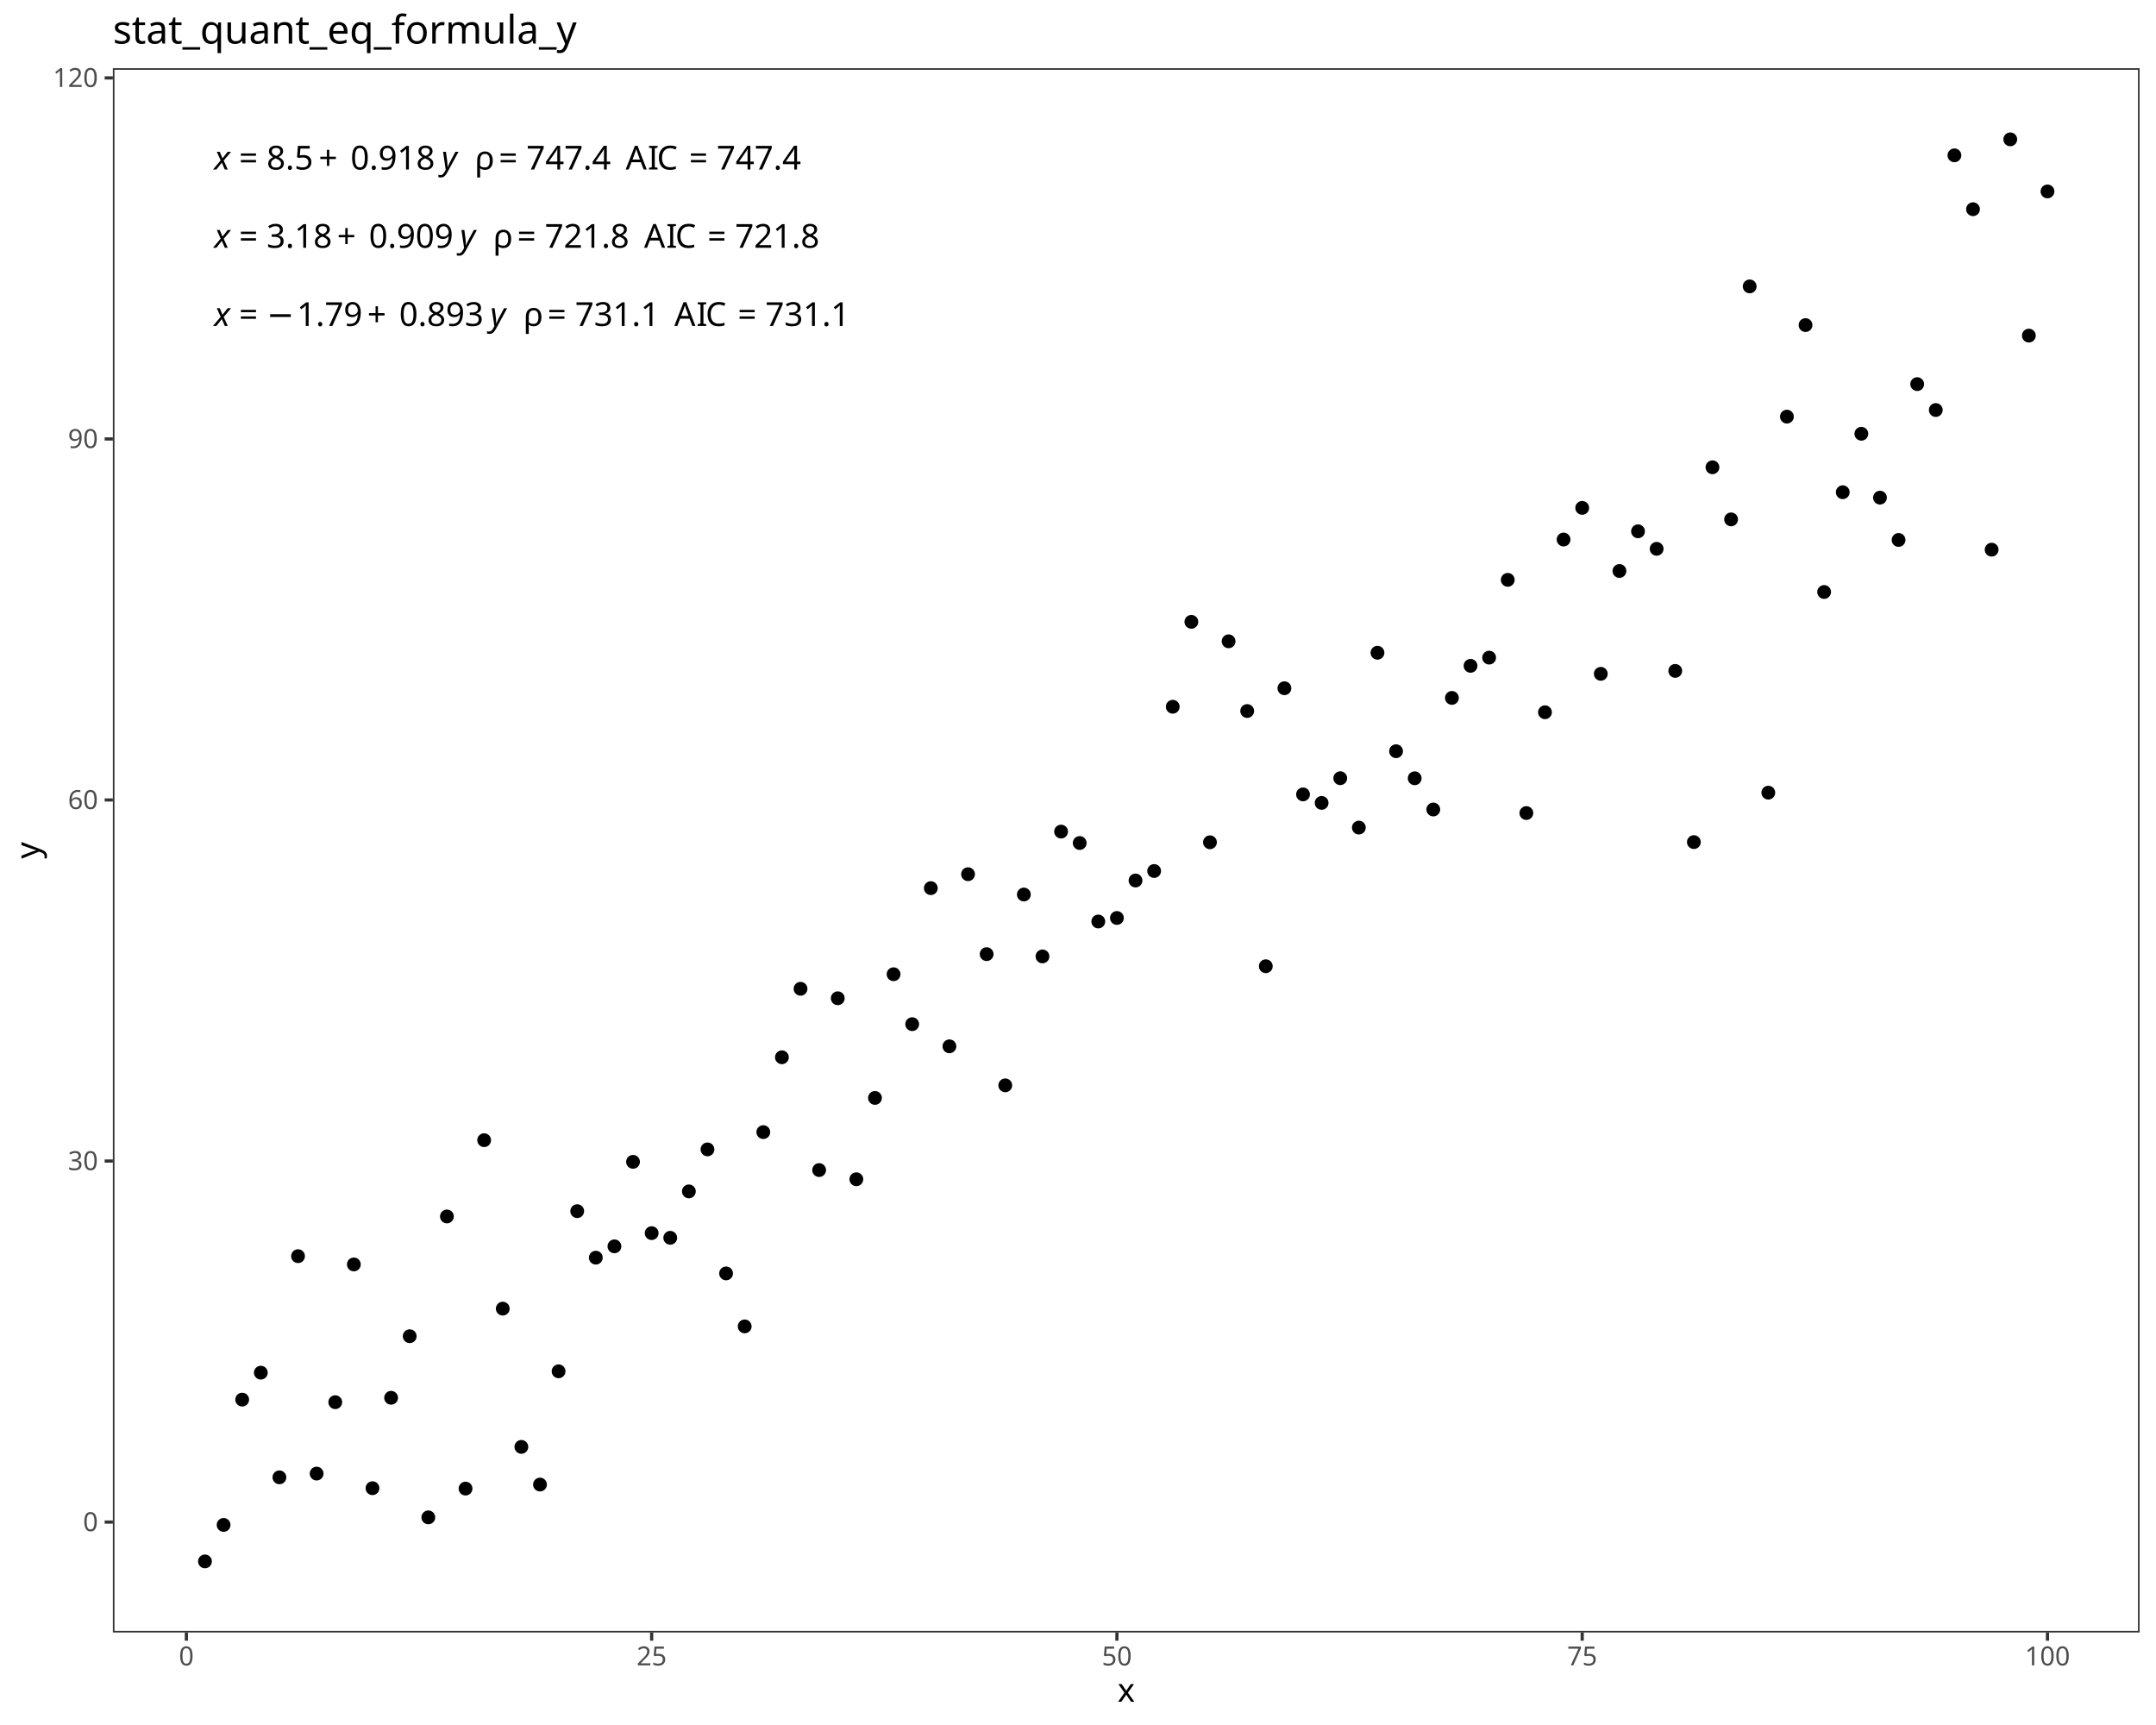
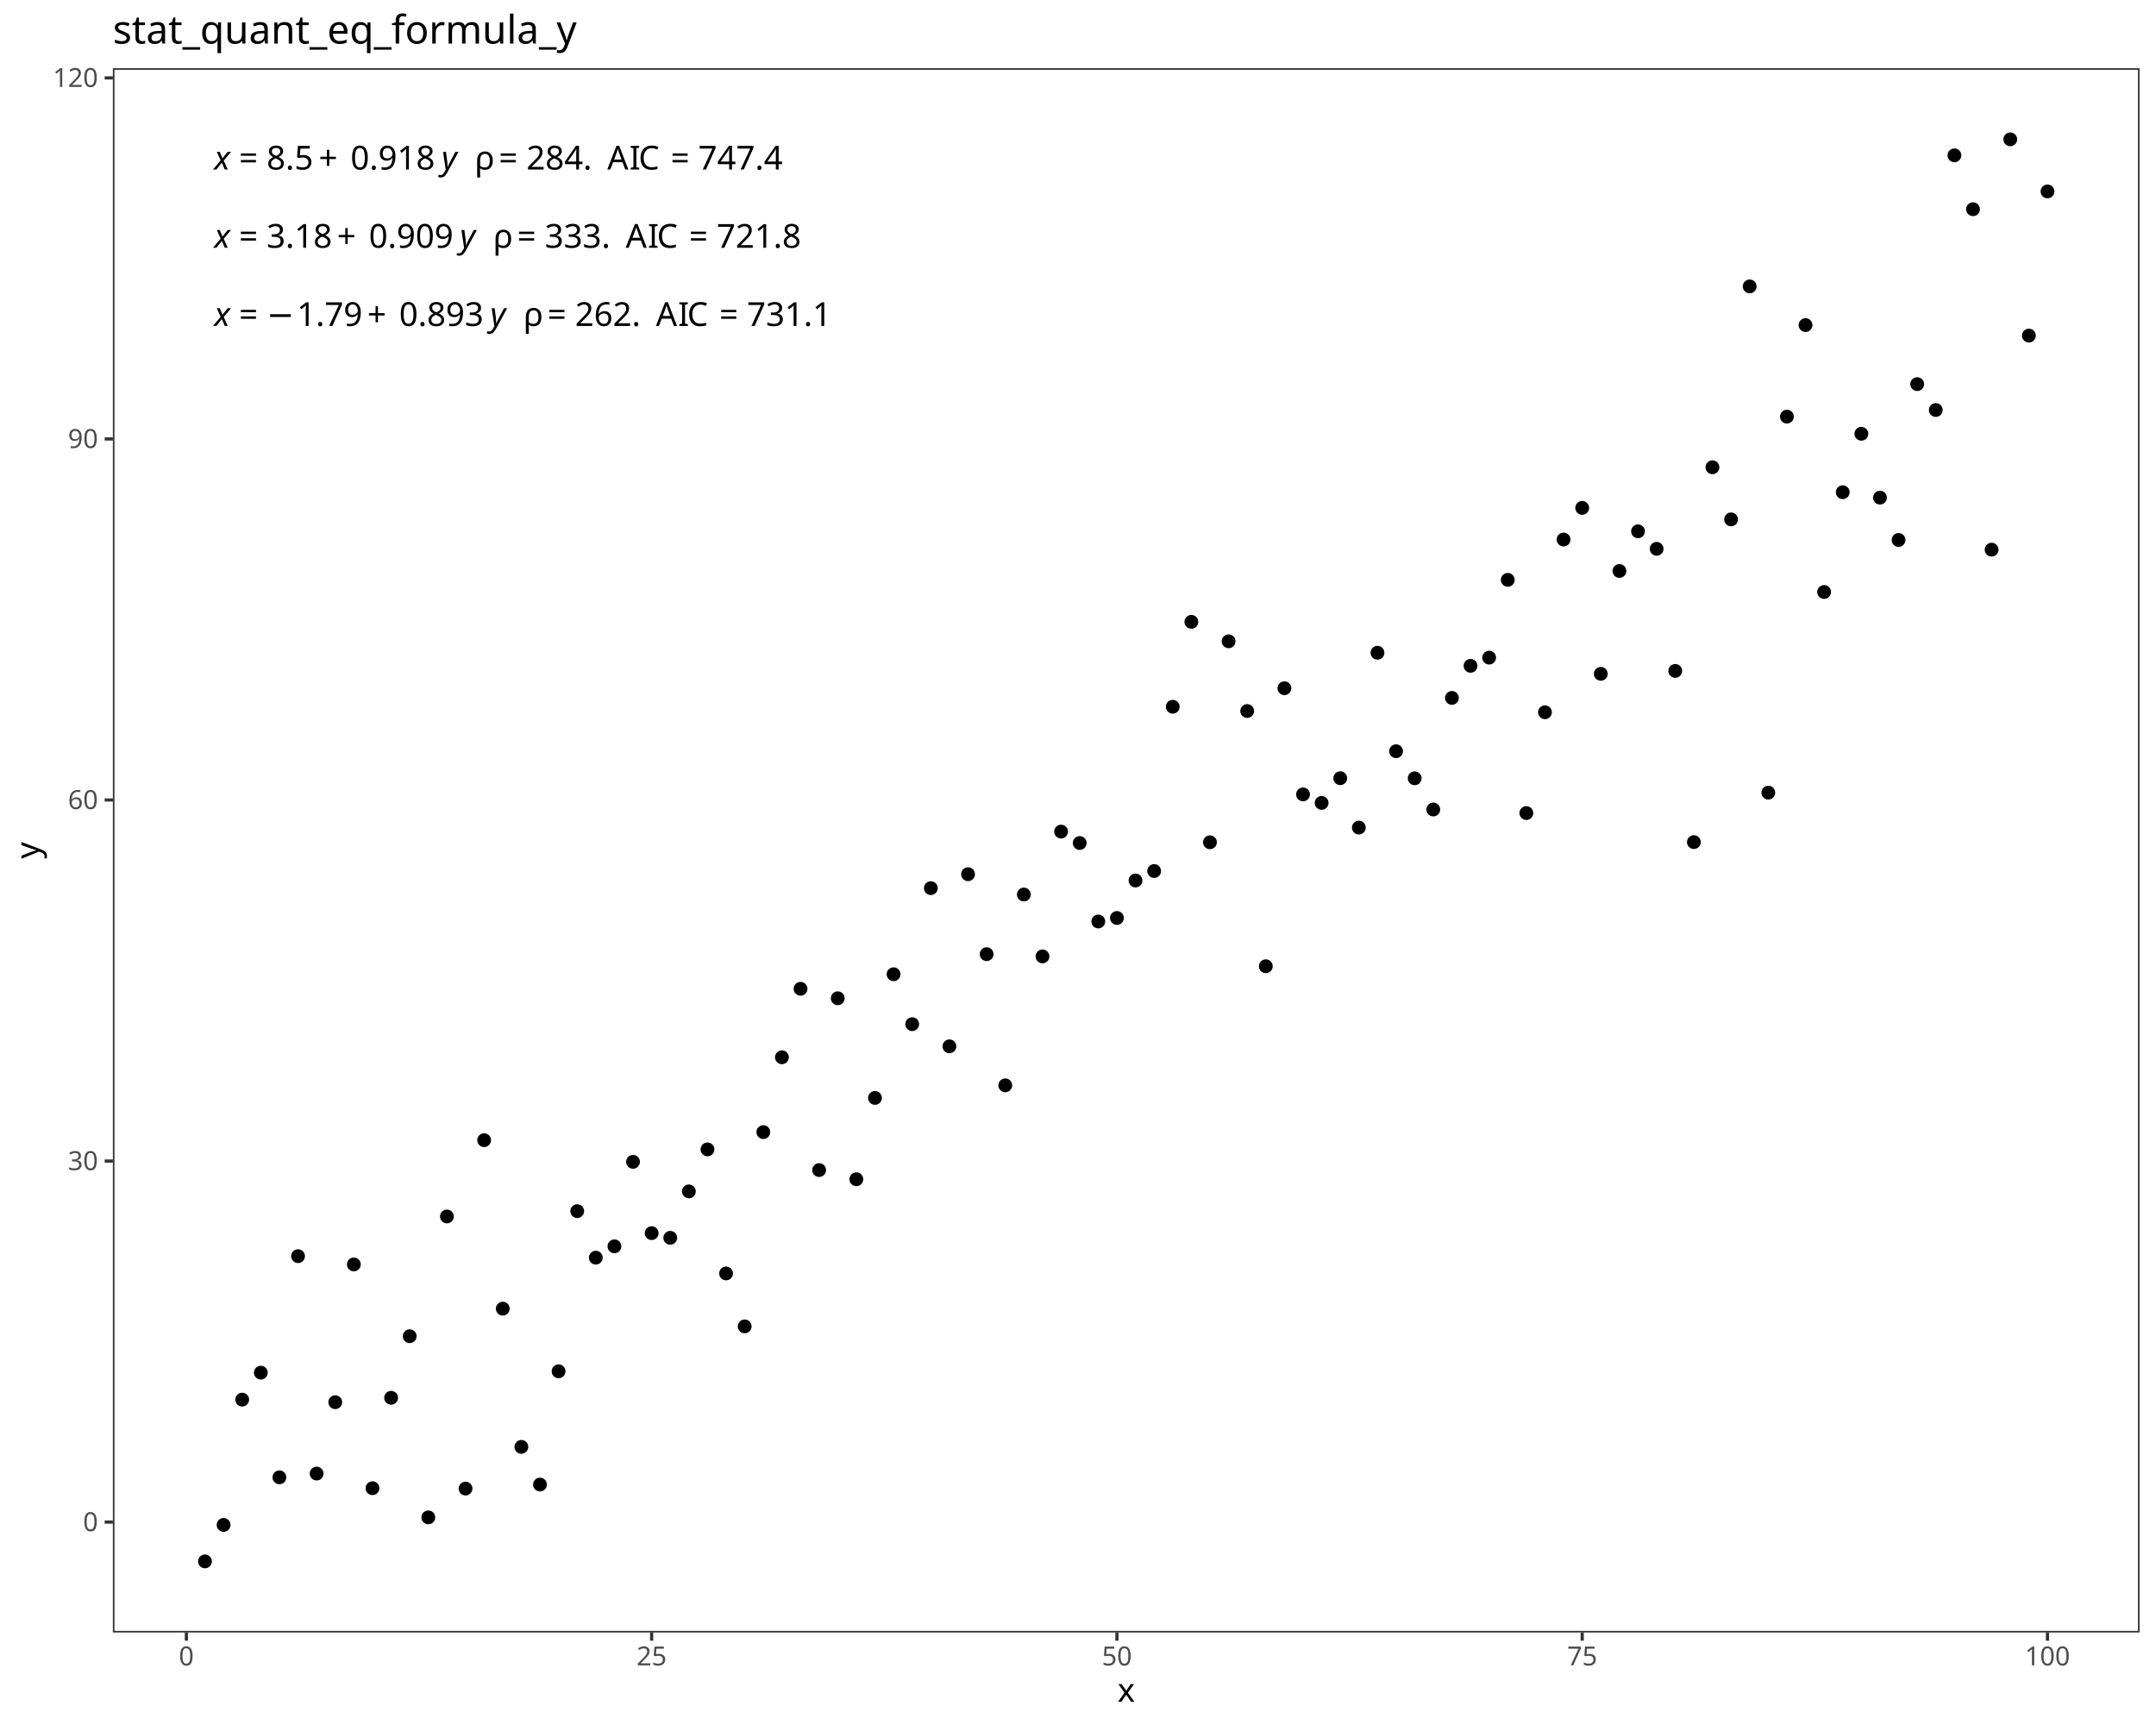
<svg xmlns="http://www.w3.org/2000/svg" class="svglite" data-engine-version="2.0" width="720.00pt" height="576.00pt" viewBox="0 0 720.00 576.00">
  <defs>
    <style type="text/css">
    .svglite line, .svglite polyline, .svglite polygon, .svglite path, .svglite rect, .svglite circle {
      fill: none;
      stroke: #000000;
      stroke-linecap: round;
      stroke-linejoin: round;
      stroke-miterlimit: 10.00;
    }
  </style>
  </defs>
  <rect width="100%" height="100%" style="stroke: none; fill: #FFFFFF;" />
  <defs>
    <clipPath id="cpMC4wMHw3MjAuMDB8MC4wMHw1NzYuMDA=">
      <rect x="0.00" y="0.00" width="720.00" height="576.00" />
    </clipPath>
  </defs>
  <g clip-path="url(#cpMC4wMHw3MjAuMDB8MC4wMHw1NzYuMDA=)">
    <rect x="0.00" y="0.00" width="720.00" height="576.00" style="stroke-width: 1.07; stroke: #FFFFFF; fill: #FFFFFF;" />
  </g>
  <defs>
    <clipPath id="cpMzcuNjl8NzE0LjUyfDIyLjc4fDU0NS4xMQ==">
      <rect x="37.69" y="22.78" width="676.83" height="522.33" />
    </clipPath>
  </defs>
  <g clip-path="url(#cpMzcuNjl8NzE0LjUyfDIyLjc4fDU0NS4xMQ==)">
    <rect x="37.69" y="22.78" width="676.83" height="522.33" style="stroke-width: 1.07; stroke: none; fill: #FFFFFF;" />
    <circle cx="68.45" cy="521.37" r="1.95" style="stroke-width: 0.71; fill: #000000;" />
    <circle cx="74.67" cy="509.19" r="1.95" style="stroke-width: 0.71; fill: #000000;" />
    <circle cx="80.88" cy="467.35" r="1.95" style="stroke-width: 0.71; fill: #000000;" />
    <circle cx="87.10" cy="458.35" r="1.95" style="stroke-width: 0.71; fill: #000000;" />
    <circle cx="93.31" cy="493.30" r="1.95" style="stroke-width: 0.71; fill: #000000;" />
    <circle cx="99.53" cy="419.45" r="1.95" style="stroke-width: 0.71; fill: #000000;" />
    <circle cx="105.74" cy="492.05" r="1.95" style="stroke-width: 0.71; fill: #000000;" />
    <circle cx="111.96" cy="468.21" r="1.95" style="stroke-width: 0.71; fill: #000000;" />
    <circle cx="118.17" cy="422.21" r="1.95" style="stroke-width: 0.71; fill: #000000;" />
    <circle cx="124.39" cy="496.93" r="1.95" style="stroke-width: 0.71; fill: #000000;" />
    <circle cx="130.61" cy="466.74" r="1.95" style="stroke-width: 0.71; fill: #000000;" />
    <circle cx="136.82" cy="446.18" r="1.95" style="stroke-width: 0.71; fill: #000000;" />
    <circle cx="143.04" cy="506.67" r="1.95" style="stroke-width: 0.71; fill: #000000;" />
    <circle cx="149.25" cy="406.19" r="1.95" style="stroke-width: 0.71; fill: #000000;" />
    <circle cx="155.47" cy="497.06" r="1.95" style="stroke-width: 0.71; fill: #000000;" />
    <circle cx="161.68" cy="380.72" r="1.95" style="stroke-width: 0.71; fill: #000000;" />
    <circle cx="167.90" cy="436.97" r="1.95" style="stroke-width: 0.71; fill: #000000;" />
    <circle cx="174.11" cy="483.13" r="1.95" style="stroke-width: 0.71; fill: #000000;" />
    <circle cx="180.33" cy="495.71" r="1.95" style="stroke-width: 0.71; fill: #000000;" />
    <circle cx="186.54" cy="457.90" r="1.95" style="stroke-width: 0.71; fill: #000000;" />
    <circle cx="192.76" cy="404.42" r="1.95" style="stroke-width: 0.71; fill: #000000;" />
    <circle cx="198.97" cy="419.95" r="1.95" style="stroke-width: 0.71; fill: #000000;" />
    <circle cx="205.19" cy="416.17" r="1.95" style="stroke-width: 0.71; fill: #000000;" />
    <circle cx="211.40" cy="387.95" r="1.95" style="stroke-width: 0.71; fill: #000000;" />
    <circle cx="217.62" cy="411.76" r="1.95" style="stroke-width: 0.71; fill: #000000;" />
    <circle cx="223.83" cy="413.32" r="1.95" style="stroke-width: 0.71; fill: #000000;" />
    <circle cx="230.05" cy="397.82" r="1.95" style="stroke-width: 0.71; fill: #000000;" />
    <circle cx="236.26" cy="383.80" r="1.95" style="stroke-width: 0.71; fill: #000000;" />
    <circle cx="242.48" cy="425.21" r="1.95" style="stroke-width: 0.71; fill: #000000;" />
    <circle cx="248.69" cy="442.90" r="1.95" style="stroke-width: 0.71; fill: #000000;" />
    <circle cx="254.91" cy="378.03" r="1.95" style="stroke-width: 0.71; fill: #000000;" />
    <circle cx="261.12" cy="353.04" r="1.95" style="stroke-width: 0.71; fill: #000000;" />
    <circle cx="267.34" cy="330.17" r="1.95" style="stroke-width: 0.71; fill: #000000;" />
    <circle cx="273.55" cy="390.70" r="1.95" style="stroke-width: 0.71; fill: #000000;" />
    <circle cx="279.77" cy="333.33" r="1.95" style="stroke-width: 0.71; fill: #000000;" />
    <circle cx="285.98" cy="393.77" r="1.95" style="stroke-width: 0.71; fill: #000000;" />
    <circle cx="292.20" cy="366.61" r="1.95" style="stroke-width: 0.71; fill: #000000;" />
    <circle cx="298.41" cy="325.31" r="1.95" style="stroke-width: 0.71; fill: #000000;" />
    <circle cx="304.63" cy="341.98" r="1.95" style="stroke-width: 0.71; fill: #000000;" />
    <circle cx="310.85" cy="296.56" r="1.95" style="stroke-width: 0.71; fill: #000000;" />
    <circle cx="317.06" cy="349.38" r="1.95" style="stroke-width: 0.71; fill: #000000;" />
    <circle cx="323.28" cy="291.91" r="1.95" style="stroke-width: 0.71; fill: #000000;" />
    <circle cx="329.49" cy="318.60" r="1.95" style="stroke-width: 0.71; fill: #000000;" />
    <circle cx="335.71" cy="362.41" r="1.95" style="stroke-width: 0.71; fill: #000000;" />
    <circle cx="341.92" cy="298.69" r="1.95" style="stroke-width: 0.71; fill: #000000;" />
    <circle cx="348.14" cy="319.36" r="1.95" style="stroke-width: 0.71; fill: #000000;" />
    <circle cx="354.35" cy="277.68" r="1.95" style="stroke-width: 0.71; fill: #000000;" />
    <circle cx="360.57" cy="281.49" r="1.95" style="stroke-width: 0.71; fill: #000000;" />
    <circle cx="366.78" cy="307.70" r="1.95" style="stroke-width: 0.71; fill: #000000;" />
    <circle cx="373.00" cy="306.52" r="1.95" style="stroke-width: 0.71; fill: #000000;" />
    <circle cx="379.21" cy="294.01" r="1.95" style="stroke-width: 0.71; fill: #000000;" />
    <circle cx="385.43" cy="290.84" r="1.95" style="stroke-width: 0.71; fill: #000000;" />
    <circle cx="391.64" cy="235.99" r="1.95" style="stroke-width: 0.71; fill: #000000;" />
    <circle cx="397.86" cy="207.64" r="1.95" style="stroke-width: 0.71; fill: #000000;" />
    <circle cx="404.07" cy="281.25" r="1.95" style="stroke-width: 0.71; fill: #000000;" />
    <circle cx="410.29" cy="214.14" r="1.95" style="stroke-width: 0.71; fill: #000000;" />
    <circle cx="416.50" cy="237.42" r="1.95" style="stroke-width: 0.71; fill: #000000;" />
    <circle cx="422.72" cy="322.64" r="1.95" style="stroke-width: 0.71; fill: #000000;" />
    <circle cx="428.93" cy="229.81" r="1.95" style="stroke-width: 0.71; fill: #000000;" />
    <circle cx="435.15" cy="265.26" r="1.95" style="stroke-width: 0.71; fill: #000000;" />
    <circle cx="441.36" cy="268.10" r="1.95" style="stroke-width: 0.71; fill: #000000;" />
    <circle cx="447.58" cy="259.85" r="1.95" style="stroke-width: 0.71; fill: #000000;" />
    <circle cx="453.79" cy="276.34" r="1.95" style="stroke-width: 0.71; fill: #000000;" />
    <circle cx="460.01" cy="217.96" r="1.95" style="stroke-width: 0.71; fill: #000000;" />
    <circle cx="466.22" cy="250.84" r="1.95" style="stroke-width: 0.71; fill: #000000;" />
    <circle cx="472.44" cy="259.88" r="1.95" style="stroke-width: 0.71; fill: #000000;" />
    <circle cx="478.65" cy="270.30" r="1.95" style="stroke-width: 0.71; fill: #000000;" />
    <circle cx="484.87" cy="233.04" r="1.95" style="stroke-width: 0.71; fill: #000000;" />
    <circle cx="491.09" cy="222.33" r="1.95" style="stroke-width: 0.71; fill: #000000;" />
    <circle cx="497.30" cy="219.59" r="1.95" style="stroke-width: 0.71; fill: #000000;" />
    <circle cx="503.52" cy="193.62" r="1.95" style="stroke-width: 0.71; fill: #000000;" />
    <circle cx="509.73" cy="271.49" r="1.95" style="stroke-width: 0.71; fill: #000000;" />
    <circle cx="515.95" cy="237.83" r="1.95" style="stroke-width: 0.71; fill: #000000;" />
    <circle cx="522.16" cy="180.16" r="1.95" style="stroke-width: 0.71; fill: #000000;" />
    <circle cx="528.38" cy="169.59" r="1.95" style="stroke-width: 0.71; fill: #000000;" />
    <circle cx="534.59" cy="225.00" r="1.95" style="stroke-width: 0.71; fill: #000000;" />
    <circle cx="540.81" cy="190.66" r="1.95" style="stroke-width: 0.71; fill: #000000;" />
    <circle cx="547.02" cy="177.41" r="1.95" style="stroke-width: 0.71; fill: #000000;" />
    <circle cx="553.24" cy="183.26" r="1.95" style="stroke-width: 0.71; fill: #000000;" />
    <circle cx="559.45" cy="224.02" r="1.95" style="stroke-width: 0.71; fill: #000000;" />
    <circle cx="565.67" cy="281.19" r="1.95" style="stroke-width: 0.71; fill: #000000;" />
    <circle cx="571.88" cy="156.03" r="1.95" style="stroke-width: 0.71; fill: #000000;" />
    <circle cx="578.10" cy="173.43" r="1.95" style="stroke-width: 0.71; fill: #000000;" />
    <circle cx="584.31" cy="95.63" r="1.95" style="stroke-width: 0.71; fill: #000000;" />
    <circle cx="590.53" cy="264.68" r="1.95" style="stroke-width: 0.71; fill: #000000;" />
    <circle cx="596.74" cy="139.12" r="1.95" style="stroke-width: 0.71; fill: #000000;" />
    <circle cx="602.96" cy="108.55" r="1.95" style="stroke-width: 0.71; fill: #000000;" />
    <circle cx="609.17" cy="197.67" r="1.95" style="stroke-width: 0.71; fill: #000000;" />
    <circle cx="615.39" cy="164.36" r="1.95" style="stroke-width: 0.71; fill: #000000;" />
    <circle cx="621.60" cy="144.84" r="1.95" style="stroke-width: 0.71; fill: #000000;" />
    <circle cx="627.82" cy="166.17" r="1.95" style="stroke-width: 0.71; fill: #000000;" />
    <circle cx="634.03" cy="180.30" r="1.95" style="stroke-width: 0.71; fill: #000000;" />
    <circle cx="640.25" cy="128.26" r="1.95" style="stroke-width: 0.71; fill: #000000;" />
    <circle cx="646.46" cy="136.91" r="1.95" style="stroke-width: 0.71; fill: #000000;" />
    <circle cx="652.68" cy="51.87" r="1.95" style="stroke-width: 0.71; fill: #000000;" />
    <circle cx="658.89" cy="69.86" r="1.95" style="stroke-width: 0.71; fill: #000000;" />
    <circle cx="665.11" cy="183.54" r="1.95" style="stroke-width: 0.71; fill: #000000;" />
    <circle cx="671.33" cy="46.53" r="1.95" style="stroke-width: 0.71; fill: #000000;" />
    <circle cx="677.54" cy="112.06" r="1.95" style="stroke-width: 0.71; fill: #000000;" />
    <circle cx="683.76" cy="63.92" r="1.95" style="stroke-width: 0.71; fill: #000000;" />
    <text x="71.53" y="108.84" style="font-size: 11.04px; font-style: italic; font-family: sans;" textLength="5.52px" lengthAdjust="spacingAndGlyphs">x</text>
    <text x="77.05" y="108.84" style="font-size: 11.04px; font-family: sans;" textLength="2.76px" lengthAdjust="spacingAndGlyphs"> </text>
    <text x="79.82" y="108.84" style="font-size: 11.04px; font-family: sans;" textLength="6.45px" lengthAdjust="spacingAndGlyphs">=</text>
    <text x="86.27" y="108.84" style="font-size: 11.04px; font-family: sans;" textLength="2.76px" lengthAdjust="spacingAndGlyphs"> </text>
    <text x="89.03" y="108.84" style="font-size: 11.04px; font-family: sans;" textLength="8.58px" lengthAdjust="spacingAndGlyphs">−</text>
    <text x="99.14" y="108.84" style="font-size: 11.04px; font-family: sans;" textLength="21.49px" lengthAdjust="spacingAndGlyphs">1.79</text>
    <text x="122.67" y="108.84" style="font-size: 11.04px; font-family: sans;" textLength="8.57px" lengthAdjust="spacingAndGlyphs">+</text>
    <text x="133.29" y="108.84" style="font-size: 11.04px; font-family: sans;" textLength="27.63px" lengthAdjust="spacingAndGlyphs">0.893</text>
    <text x="160.92" y="108.84" style="font-size: 11.04px; font-family: sans;" textLength="2.76px" lengthAdjust="spacingAndGlyphs"> </text>
    <text x="163.68" y="108.84" style="font-size: 11.04px; font-style: italic; font-family: sans;" textLength="5.52px" lengthAdjust="spacingAndGlyphs">y</text>
    <text x="169.20" y="108.84" style="font-size: 11.04px; font-family: sans;" textLength="2.76px" lengthAdjust="spacingAndGlyphs"> </text>
    <text x="171.97" y="108.84" style="font-size: 11.04px; font-family: sans;" textLength="2.76px" lengthAdjust="spacingAndGlyphs"> </text>
    <text x="174.73" y="108.84" style="font-size: 11.04px; font-family: sans;" textLength="5.33px" lengthAdjust="spacingAndGlyphs">ρ</text>
    <text x="180.06" y="108.84" style="font-size: 11.04px; font-family: sans;" textLength="2.76px" lengthAdjust="spacingAndGlyphs"> </text>
    <text x="182.82" y="108.84" style="font-size: 11.04px; font-family: sans;" textLength="6.45px" lengthAdjust="spacingAndGlyphs">=</text>
    <text x="189.27" y="108.84" style="font-size: 11.04px; font-family: sans;" textLength="2.76px" lengthAdjust="spacingAndGlyphs"> </text>
-     <text x="192.04" y="108.84" style="font-size: 11.04px; font-family: sans;" textLength="27.63px" lengthAdjust="spacingAndGlyphs">731.1</text>
-     <text x="219.66" y="108.84" style="font-size: 11.04px; font-family: sans;" textLength="2.76px" lengthAdjust="spacingAndGlyphs"> </text>
-     <text x="222.43" y="108.84" style="font-size: 11.04px; font-family: sans;" textLength="2.76px" lengthAdjust="spacingAndGlyphs"> </text>
-     <text x="225.19" y="108.84" style="font-size: 11.04px; font-family: sans;" textLength="7.37px" lengthAdjust="spacingAndGlyphs">A</text>
-     <text x="232.55" y="108.84" style="font-size: 11.04px; font-family: sans;" textLength="3.07px" lengthAdjust="spacingAndGlyphs">I</text>
-     <text x="235.62" y="108.84" style="font-size: 11.04px; font-family: sans;" textLength="7.98px" lengthAdjust="spacingAndGlyphs">C</text>
-     <text x="243.60" y="108.84" style="font-size: 11.04px; font-family: sans;" textLength="2.76px" lengthAdjust="spacingAndGlyphs"> </text>
-     <text x="246.36" y="108.84" style="font-size: 11.04px; font-family: sans;" textLength="6.45px" lengthAdjust="spacingAndGlyphs">=</text>
-     <text x="252.81" y="108.84" style="font-size: 11.04px; font-family: sans;" textLength="2.76px" lengthAdjust="spacingAndGlyphs"> </text>
-     <text x="255.57" y="108.84" style="font-size: 11.04px; font-family: sans;" textLength="27.63px" lengthAdjust="spacingAndGlyphs">731.1</text>
+     <text x="192.04" y="108.84" style="font-size: 11.04px; font-family: sans;" textLength="21.49px" lengthAdjust="spacingAndGlyphs">262.</text>
+     <text x="213.52" y="108.84" style="font-size: 11.04px; font-family: sans;" textLength="2.76px" lengthAdjust="spacingAndGlyphs"> </text>
+     <text x="216.29" y="108.84" style="font-size: 11.04px; font-family: sans;" textLength="2.76px" lengthAdjust="spacingAndGlyphs"> </text>
+     <text x="219.05" y="108.84" style="font-size: 11.04px; font-family: sans;" textLength="7.37px" lengthAdjust="spacingAndGlyphs">A</text>
+     <text x="226.41" y="108.84" style="font-size: 11.04px; font-family: sans;" textLength="3.07px" lengthAdjust="spacingAndGlyphs">I</text>
+     <text x="229.48" y="108.84" style="font-size: 11.04px; font-family: sans;" textLength="7.98px" lengthAdjust="spacingAndGlyphs">C</text>
+     <text x="237.45" y="108.84" style="font-size: 11.04px; font-family: sans;" textLength="2.76px" lengthAdjust="spacingAndGlyphs"> </text>
+     <text x="240.22" y="108.84" style="font-size: 11.04px; font-family: sans;" textLength="6.45px" lengthAdjust="spacingAndGlyphs">=</text>
+     <text x="246.67" y="108.84" style="font-size: 11.04px; font-family: sans;" textLength="2.76px" lengthAdjust="spacingAndGlyphs"> </text>
+     <text x="249.43" y="108.84" style="font-size: 11.04px; font-family: sans;" textLength="27.63px" lengthAdjust="spacingAndGlyphs">731.1</text>
    <text x="71.53" y="82.73" style="font-size: 11.04px; font-style: italic; font-family: sans;" textLength="5.52px" lengthAdjust="spacingAndGlyphs">x</text>
    <text x="77.05" y="82.73" style="font-size: 11.04px; font-family: sans;" textLength="2.76px" lengthAdjust="spacingAndGlyphs"> </text>
    <text x="79.82" y="82.73" style="font-size: 11.04px; font-family: sans;" textLength="6.45px" lengthAdjust="spacingAndGlyphs">=</text>
    <text x="86.27" y="82.73" style="font-size: 11.04px; font-family: sans;" textLength="2.76px" lengthAdjust="spacingAndGlyphs"> </text>
    <text x="89.03" y="82.73" style="font-size: 11.04px; font-family: sans;" textLength="21.49px" lengthAdjust="spacingAndGlyphs">3.18</text>
    <text x="112.56" y="82.73" style="font-size: 11.04px; font-family: sans;" textLength="8.57px" lengthAdjust="spacingAndGlyphs">+</text>
    <text x="123.18" y="82.73" style="font-size: 11.04px; font-family: sans;" textLength="27.63px" lengthAdjust="spacingAndGlyphs">0.909</text>
    <text x="150.81" y="82.73" style="font-size: 11.04px; font-family: sans;" textLength="2.76px" lengthAdjust="spacingAndGlyphs"> </text>
    <text x="153.57" y="82.73" style="font-size: 11.04px; font-style: italic; font-family: sans;" textLength="5.52px" lengthAdjust="spacingAndGlyphs">y</text>
    <text x="159.09" y="82.73" style="font-size: 11.04px; font-family: sans;" textLength="2.76px" lengthAdjust="spacingAndGlyphs"> </text>
    <text x="161.85" y="82.73" style="font-size: 11.04px; font-family: sans;" textLength="2.76px" lengthAdjust="spacingAndGlyphs"> </text>
    <text x="164.62" y="82.73" style="font-size: 11.04px; font-family: sans;" textLength="5.33px" lengthAdjust="spacingAndGlyphs">ρ</text>
    <text x="169.95" y="82.73" style="font-size: 11.04px; font-family: sans;" textLength="2.76px" lengthAdjust="spacingAndGlyphs"> </text>
    <text x="172.71" y="82.73" style="font-size: 11.04px; font-family: sans;" textLength="6.45px" lengthAdjust="spacingAndGlyphs">=</text>
    <text x="179.16" y="82.73" style="font-size: 11.04px; font-family: sans;" textLength="2.76px" lengthAdjust="spacingAndGlyphs"> </text>
-     <text x="181.92" y="82.73" style="font-size: 11.04px; font-family: sans;" textLength="27.63px" lengthAdjust="spacingAndGlyphs">721.8</text>
-     <text x="209.55" y="82.73" style="font-size: 11.04px; font-family: sans;" textLength="2.76px" lengthAdjust="spacingAndGlyphs"> </text>
-     <text x="212.31" y="82.73" style="font-size: 11.04px; font-family: sans;" textLength="2.76px" lengthAdjust="spacingAndGlyphs"> </text>
-     <text x="215.08" y="82.73" style="font-size: 11.04px; font-family: sans;" textLength="7.37px" lengthAdjust="spacingAndGlyphs">A</text>
-     <text x="222.44" y="82.73" style="font-size: 11.04px; font-family: sans;" textLength="3.07px" lengthAdjust="spacingAndGlyphs">I</text>
-     <text x="225.51" y="82.73" style="font-size: 11.04px; font-family: sans;" textLength="7.98px" lengthAdjust="spacingAndGlyphs">C</text>
-     <text x="233.48" y="82.73" style="font-size: 11.04px; font-family: sans;" textLength="2.76px" lengthAdjust="spacingAndGlyphs"> </text>
-     <text x="236.25" y="82.73" style="font-size: 11.04px; font-family: sans;" textLength="6.45px" lengthAdjust="spacingAndGlyphs">=</text>
-     <text x="242.70" y="82.73" style="font-size: 11.04px; font-family: sans;" textLength="2.76px" lengthAdjust="spacingAndGlyphs"> </text>
-     <text x="245.46" y="82.73" style="font-size: 11.04px; font-family: sans;" textLength="27.63px" lengthAdjust="spacingAndGlyphs">721.8</text>
+     <text x="181.92" y="82.73" style="font-size: 11.04px; font-family: sans;" textLength="21.49px" lengthAdjust="spacingAndGlyphs">333.</text>
+     <text x="203.41" y="82.73" style="font-size: 11.04px; font-family: sans;" textLength="2.76px" lengthAdjust="spacingAndGlyphs"> </text>
+     <text x="206.17" y="82.73" style="font-size: 11.04px; font-family: sans;" textLength="2.76px" lengthAdjust="spacingAndGlyphs"> </text>
+     <text x="208.94" y="82.73" style="font-size: 11.04px; font-family: sans;" textLength="7.37px" lengthAdjust="spacingAndGlyphs">A</text>
+     <text x="216.30" y="82.73" style="font-size: 11.04px; font-family: sans;" textLength="3.07px" lengthAdjust="spacingAndGlyphs">I</text>
+     <text x="219.37" y="82.73" style="font-size: 11.04px; font-family: sans;" textLength="7.98px" lengthAdjust="spacingAndGlyphs">C</text>
+     <text x="227.34" y="82.73" style="font-size: 11.04px; font-family: sans;" textLength="2.76px" lengthAdjust="spacingAndGlyphs"> </text>
+     <text x="230.11" y="82.73" style="font-size: 11.04px; font-family: sans;" textLength="6.45px" lengthAdjust="spacingAndGlyphs">=</text>
+     <text x="236.56" y="82.73" style="font-size: 11.04px; font-family: sans;" textLength="2.76px" lengthAdjust="spacingAndGlyphs"> </text>
+     <text x="239.32" y="82.73" style="font-size: 11.04px; font-family: sans;" textLength="27.63px" lengthAdjust="spacingAndGlyphs">721.8</text>
    <text x="71.53" y="56.61" style="font-size: 11.04px; font-style: italic; font-family: sans;" textLength="5.52px" lengthAdjust="spacingAndGlyphs">x</text>
    <text x="77.05" y="56.61" style="font-size: 11.04px; font-family: sans;" textLength="2.76px" lengthAdjust="spacingAndGlyphs"> </text>
    <text x="79.82" y="56.61" style="font-size: 11.04px; font-family: sans;" textLength="6.45px" lengthAdjust="spacingAndGlyphs">=</text>
    <text x="86.27" y="56.61" style="font-size: 11.04px; font-family: sans;" textLength="2.76px" lengthAdjust="spacingAndGlyphs"> </text>
    <text x="89.03" y="56.61" style="font-size: 11.04px; font-family: sans;" textLength="15.35px" lengthAdjust="spacingAndGlyphs">8.5</text>
    <text x="106.42" y="56.61" style="font-size: 11.04px; font-family: sans;" textLength="8.57px" lengthAdjust="spacingAndGlyphs">+</text>
    <text x="117.04" y="56.61" style="font-size: 11.04px; font-family: sans;" textLength="27.63px" lengthAdjust="spacingAndGlyphs">0.918</text>
    <text x="144.67" y="56.61" style="font-size: 11.04px; font-family: sans;" textLength="2.76px" lengthAdjust="spacingAndGlyphs"> </text>
    <text x="147.43" y="56.61" style="font-size: 11.04px; font-style: italic; font-family: sans;" textLength="5.52px" lengthAdjust="spacingAndGlyphs">y</text>
    <text x="152.95" y="56.61" style="font-size: 11.04px; font-family: sans;" textLength="2.76px" lengthAdjust="spacingAndGlyphs"> </text>
    <text x="155.71" y="56.61" style="font-size: 11.04px; font-family: sans;" textLength="2.76px" lengthAdjust="spacingAndGlyphs"> </text>
    <text x="158.48" y="56.61" style="font-size: 11.04px; font-family: sans;" textLength="5.33px" lengthAdjust="spacingAndGlyphs">ρ</text>
    <text x="163.81" y="56.61" style="font-size: 11.04px; font-family: sans;" textLength="2.76px" lengthAdjust="spacingAndGlyphs"> </text>
    <text x="166.57" y="56.61" style="font-size: 11.04px; font-family: sans;" textLength="6.45px" lengthAdjust="spacingAndGlyphs">=</text>
    <text x="173.02" y="56.61" style="font-size: 11.04px; font-family: sans;" textLength="2.76px" lengthAdjust="spacingAndGlyphs"> </text>
-     <text x="175.78" y="56.61" style="font-size: 11.04px; font-family: sans;" textLength="27.63px" lengthAdjust="spacingAndGlyphs">747.4</text>
-     <text x="203.41" y="56.61" style="font-size: 11.04px; font-family: sans;" textLength="2.76px" lengthAdjust="spacingAndGlyphs"> </text>
-     <text x="206.17" y="56.61" style="font-size: 11.04px; font-family: sans;" textLength="2.76px" lengthAdjust="spacingAndGlyphs"> </text>
-     <text x="208.94" y="56.61" style="font-size: 11.04px; font-family: sans;" textLength="7.37px" lengthAdjust="spacingAndGlyphs">A</text>
-     <text x="216.30" y="56.61" style="font-size: 11.04px; font-family: sans;" textLength="3.07px" lengthAdjust="spacingAndGlyphs">I</text>
-     <text x="219.37" y="56.61" style="font-size: 11.04px; font-family: sans;" textLength="7.98px" lengthAdjust="spacingAndGlyphs">C</text>
-     <text x="227.34" y="56.61" style="font-size: 11.04px; font-family: sans;" textLength="2.76px" lengthAdjust="spacingAndGlyphs"> </text>
-     <text x="230.11" y="56.61" style="font-size: 11.04px; font-family: sans;" textLength="6.45px" lengthAdjust="spacingAndGlyphs">=</text>
-     <text x="236.56" y="56.61" style="font-size: 11.04px; font-family: sans;" textLength="2.76px" lengthAdjust="spacingAndGlyphs"> </text>
-     <text x="239.32" y="56.61" style="font-size: 11.04px; font-family: sans;" textLength="27.63px" lengthAdjust="spacingAndGlyphs">747.4</text>
+     <text x="175.78" y="56.61" style="font-size: 11.04px; font-family: sans;" textLength="21.49px" lengthAdjust="spacingAndGlyphs">284.</text>
+     <text x="197.27" y="56.61" style="font-size: 11.04px; font-family: sans;" textLength="2.76px" lengthAdjust="spacingAndGlyphs"> </text>
+     <text x="200.03" y="56.61" style="font-size: 11.04px; font-family: sans;" textLength="2.76px" lengthAdjust="spacingAndGlyphs"> </text>
+     <text x="202.80" y="56.61" style="font-size: 11.04px; font-family: sans;" textLength="7.37px" lengthAdjust="spacingAndGlyphs">A</text>
+     <text x="210.16" y="56.61" style="font-size: 11.04px; font-family: sans;" textLength="3.07px" lengthAdjust="spacingAndGlyphs">I</text>
+     <text x="213.23" y="56.61" style="font-size: 11.04px; font-family: sans;" textLength="7.98px" lengthAdjust="spacingAndGlyphs">C</text>
+     <text x="221.20" y="56.61" style="font-size: 11.04px; font-family: sans;" textLength="2.76px" lengthAdjust="spacingAndGlyphs"> </text>
+     <text x="223.97" y="56.61" style="font-size: 11.04px; font-family: sans;" textLength="6.45px" lengthAdjust="spacingAndGlyphs">=</text>
+     <text x="230.42" y="56.61" style="font-size: 11.04px; font-family: sans;" textLength="2.76px" lengthAdjust="spacingAndGlyphs"> </text>
+     <text x="233.18" y="56.61" style="font-size: 11.04px; font-family: sans;" textLength="27.63px" lengthAdjust="spacingAndGlyphs">747.4</text>
    <rect x="37.69" y="22.78" width="676.83" height="522.33" style="stroke-width: 1.07; stroke: #333333;" />
  </g>
  <g clip-path="url(#cpMC4wMHw3MjAuMDB8MC4wMHw1NzYuMDA=)">
    <text x="32.76" y="511.27" text-anchor="end" style="font-size: 8.80px; fill: #4D4D4D; font-family: sans;" textLength="4.89px" lengthAdjust="spacingAndGlyphs">0</text>
    <text x="32.76" y="390.71" text-anchor="end" style="font-size: 8.80px; fill: #4D4D4D; font-family: sans;" textLength="9.79px" lengthAdjust="spacingAndGlyphs">30</text>
    <text x="32.76" y="270.15" text-anchor="end" style="font-size: 8.80px; fill: #4D4D4D; font-family: sans;" textLength="9.79px" lengthAdjust="spacingAndGlyphs">60</text>
    <text x="32.76" y="149.59" text-anchor="end" style="font-size: 8.80px; fill: #4D4D4D; font-family: sans;" textLength="9.79px" lengthAdjust="spacingAndGlyphs">90</text>
    <text x="32.76" y="29.04" text-anchor="end" style="font-size: 8.80px; fill: #4D4D4D; font-family: sans;" textLength="14.68px" lengthAdjust="spacingAndGlyphs">120</text>
    <polyline points="34.95,508.24 37.69,508.24 " style="stroke-width: 1.07; stroke: #333333; stroke-linecap: butt;" />
    <polyline points="34.95,387.68 37.69,387.68 " style="stroke-width: 1.07; stroke: #333333; stroke-linecap: butt;" />
    <polyline points="34.95,267.12 37.69,267.12 " style="stroke-width: 1.07; stroke: #333333; stroke-linecap: butt;" />
    <polyline points="34.95,146.57 37.69,146.57 " style="stroke-width: 1.07; stroke: #333333; stroke-linecap: butt;" />
    <polyline points="34.95,26.01 37.69,26.01 " style="stroke-width: 1.07; stroke: #333333; stroke-linecap: butt;" />
    <polyline points="62.24,547.85 62.24,545.11 " style="stroke-width: 1.07; stroke: #333333; stroke-linecap: butt;" />
    <polyline points="217.62,547.85 217.62,545.11 " style="stroke-width: 1.07; stroke: #333333; stroke-linecap: butt;" />
    <polyline points="373.00,547.85 373.00,545.11 " style="stroke-width: 1.07; stroke: #333333; stroke-linecap: butt;" />
    <polyline points="528.38,547.85 528.38,545.11 " style="stroke-width: 1.07; stroke: #333333; stroke-linecap: butt;" />
    <polyline points="683.76,547.85 683.76,545.11 " style="stroke-width: 1.07; stroke: #333333; stroke-linecap: butt;" />
    <text x="62.24" y="556.10" text-anchor="middle" style="font-size: 8.80px; fill: #4D4D4D; font-family: sans;" textLength="4.89px" lengthAdjust="spacingAndGlyphs">0</text>
    <text x="217.62" y="556.10" text-anchor="middle" style="font-size: 8.80px; fill: #4D4D4D; font-family: sans;" textLength="9.79px" lengthAdjust="spacingAndGlyphs">25</text>
    <text x="373.00" y="556.10" text-anchor="middle" style="font-size: 8.80px; fill: #4D4D4D; font-family: sans;" textLength="9.79px" lengthAdjust="spacingAndGlyphs">50</text>
    <text x="528.38" y="556.10" text-anchor="middle" style="font-size: 8.80px; fill: #4D4D4D; font-family: sans;" textLength="9.79px" lengthAdjust="spacingAndGlyphs">75</text>
    <text x="683.76" y="556.10" text-anchor="middle" style="font-size: 8.80px; fill: #4D4D4D; font-family: sans;" textLength="14.68px" lengthAdjust="spacingAndGlyphs">100</text>
    <text x="376.10" y="568.24" text-anchor="middle" style="font-size: 11.00px; font-family: sans;" textLength="5.50px" lengthAdjust="spacingAndGlyphs">x</text>
    <text transform="translate(13.05,283.95) rotate(-90)" text-anchor="middle" style="font-size: 11.00px; font-family: sans;" textLength="5.50px" lengthAdjust="spacingAndGlyphs">y</text>
    <text x="37.69" y="14.56" style="font-size: 13.20px; font-family: sans;" textLength="148.99px" lengthAdjust="spacingAndGlyphs">stat_quant_eq_formula_y</text>
  </g>
</svg>
